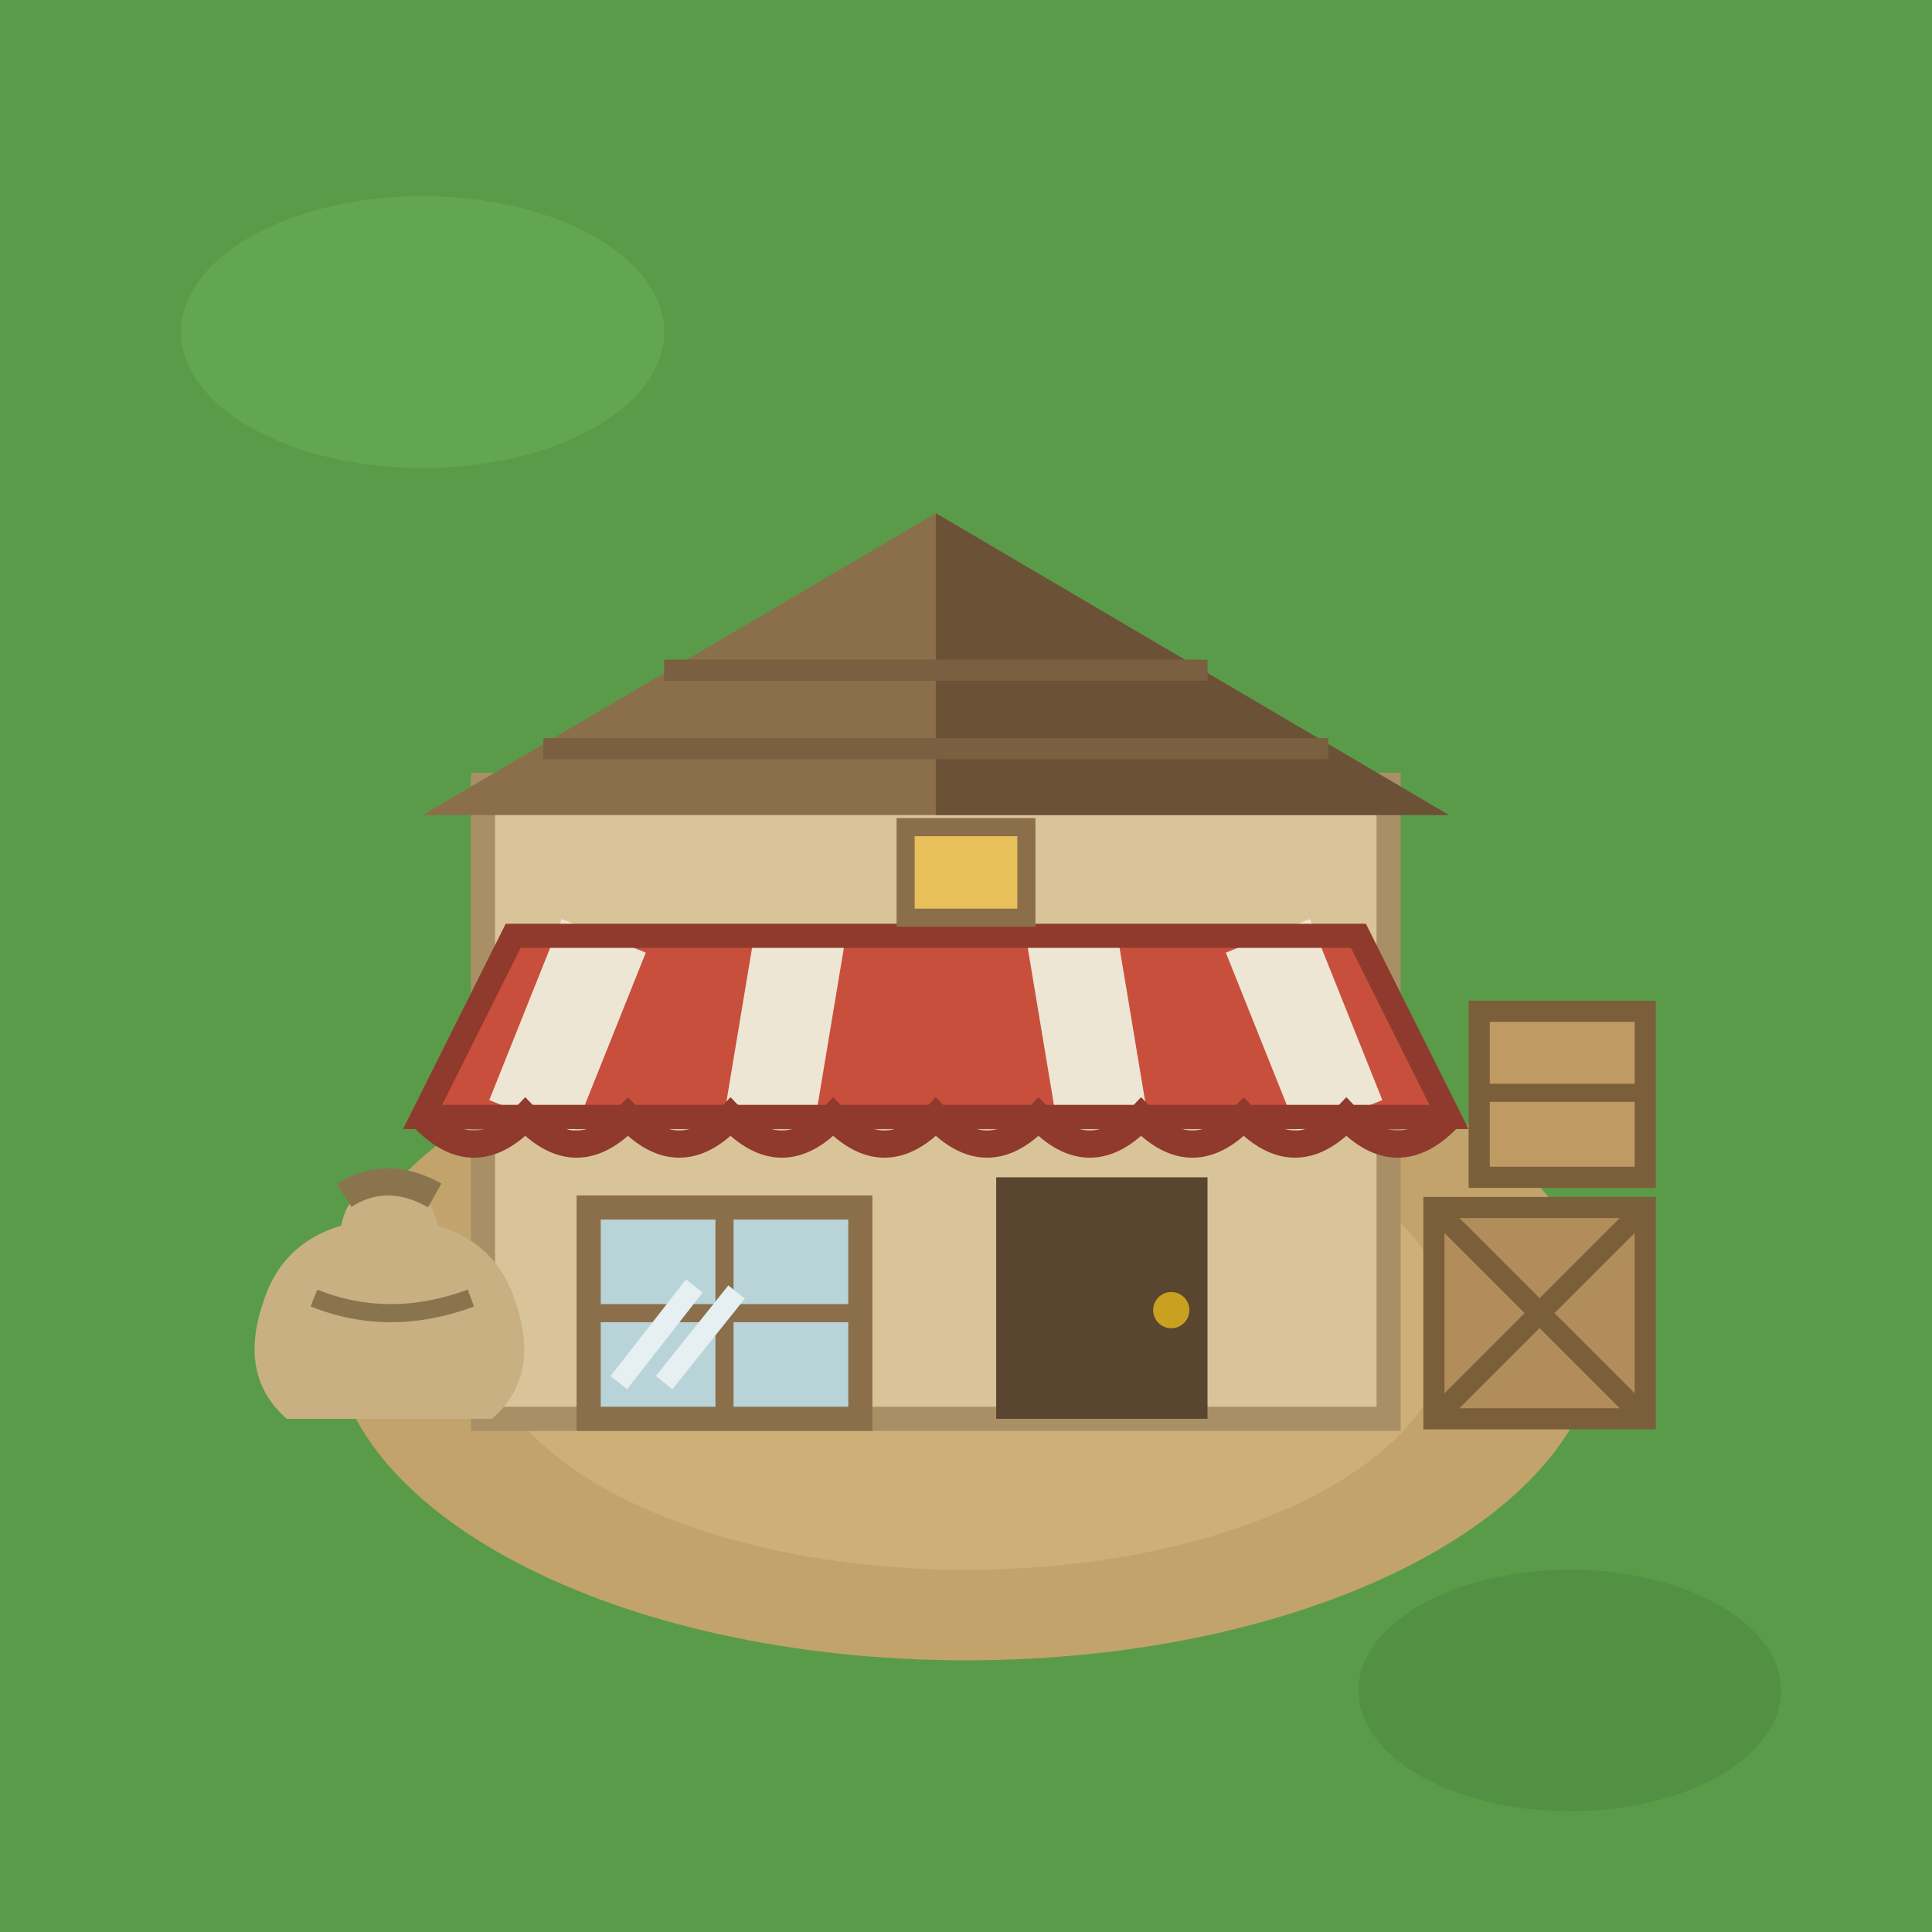
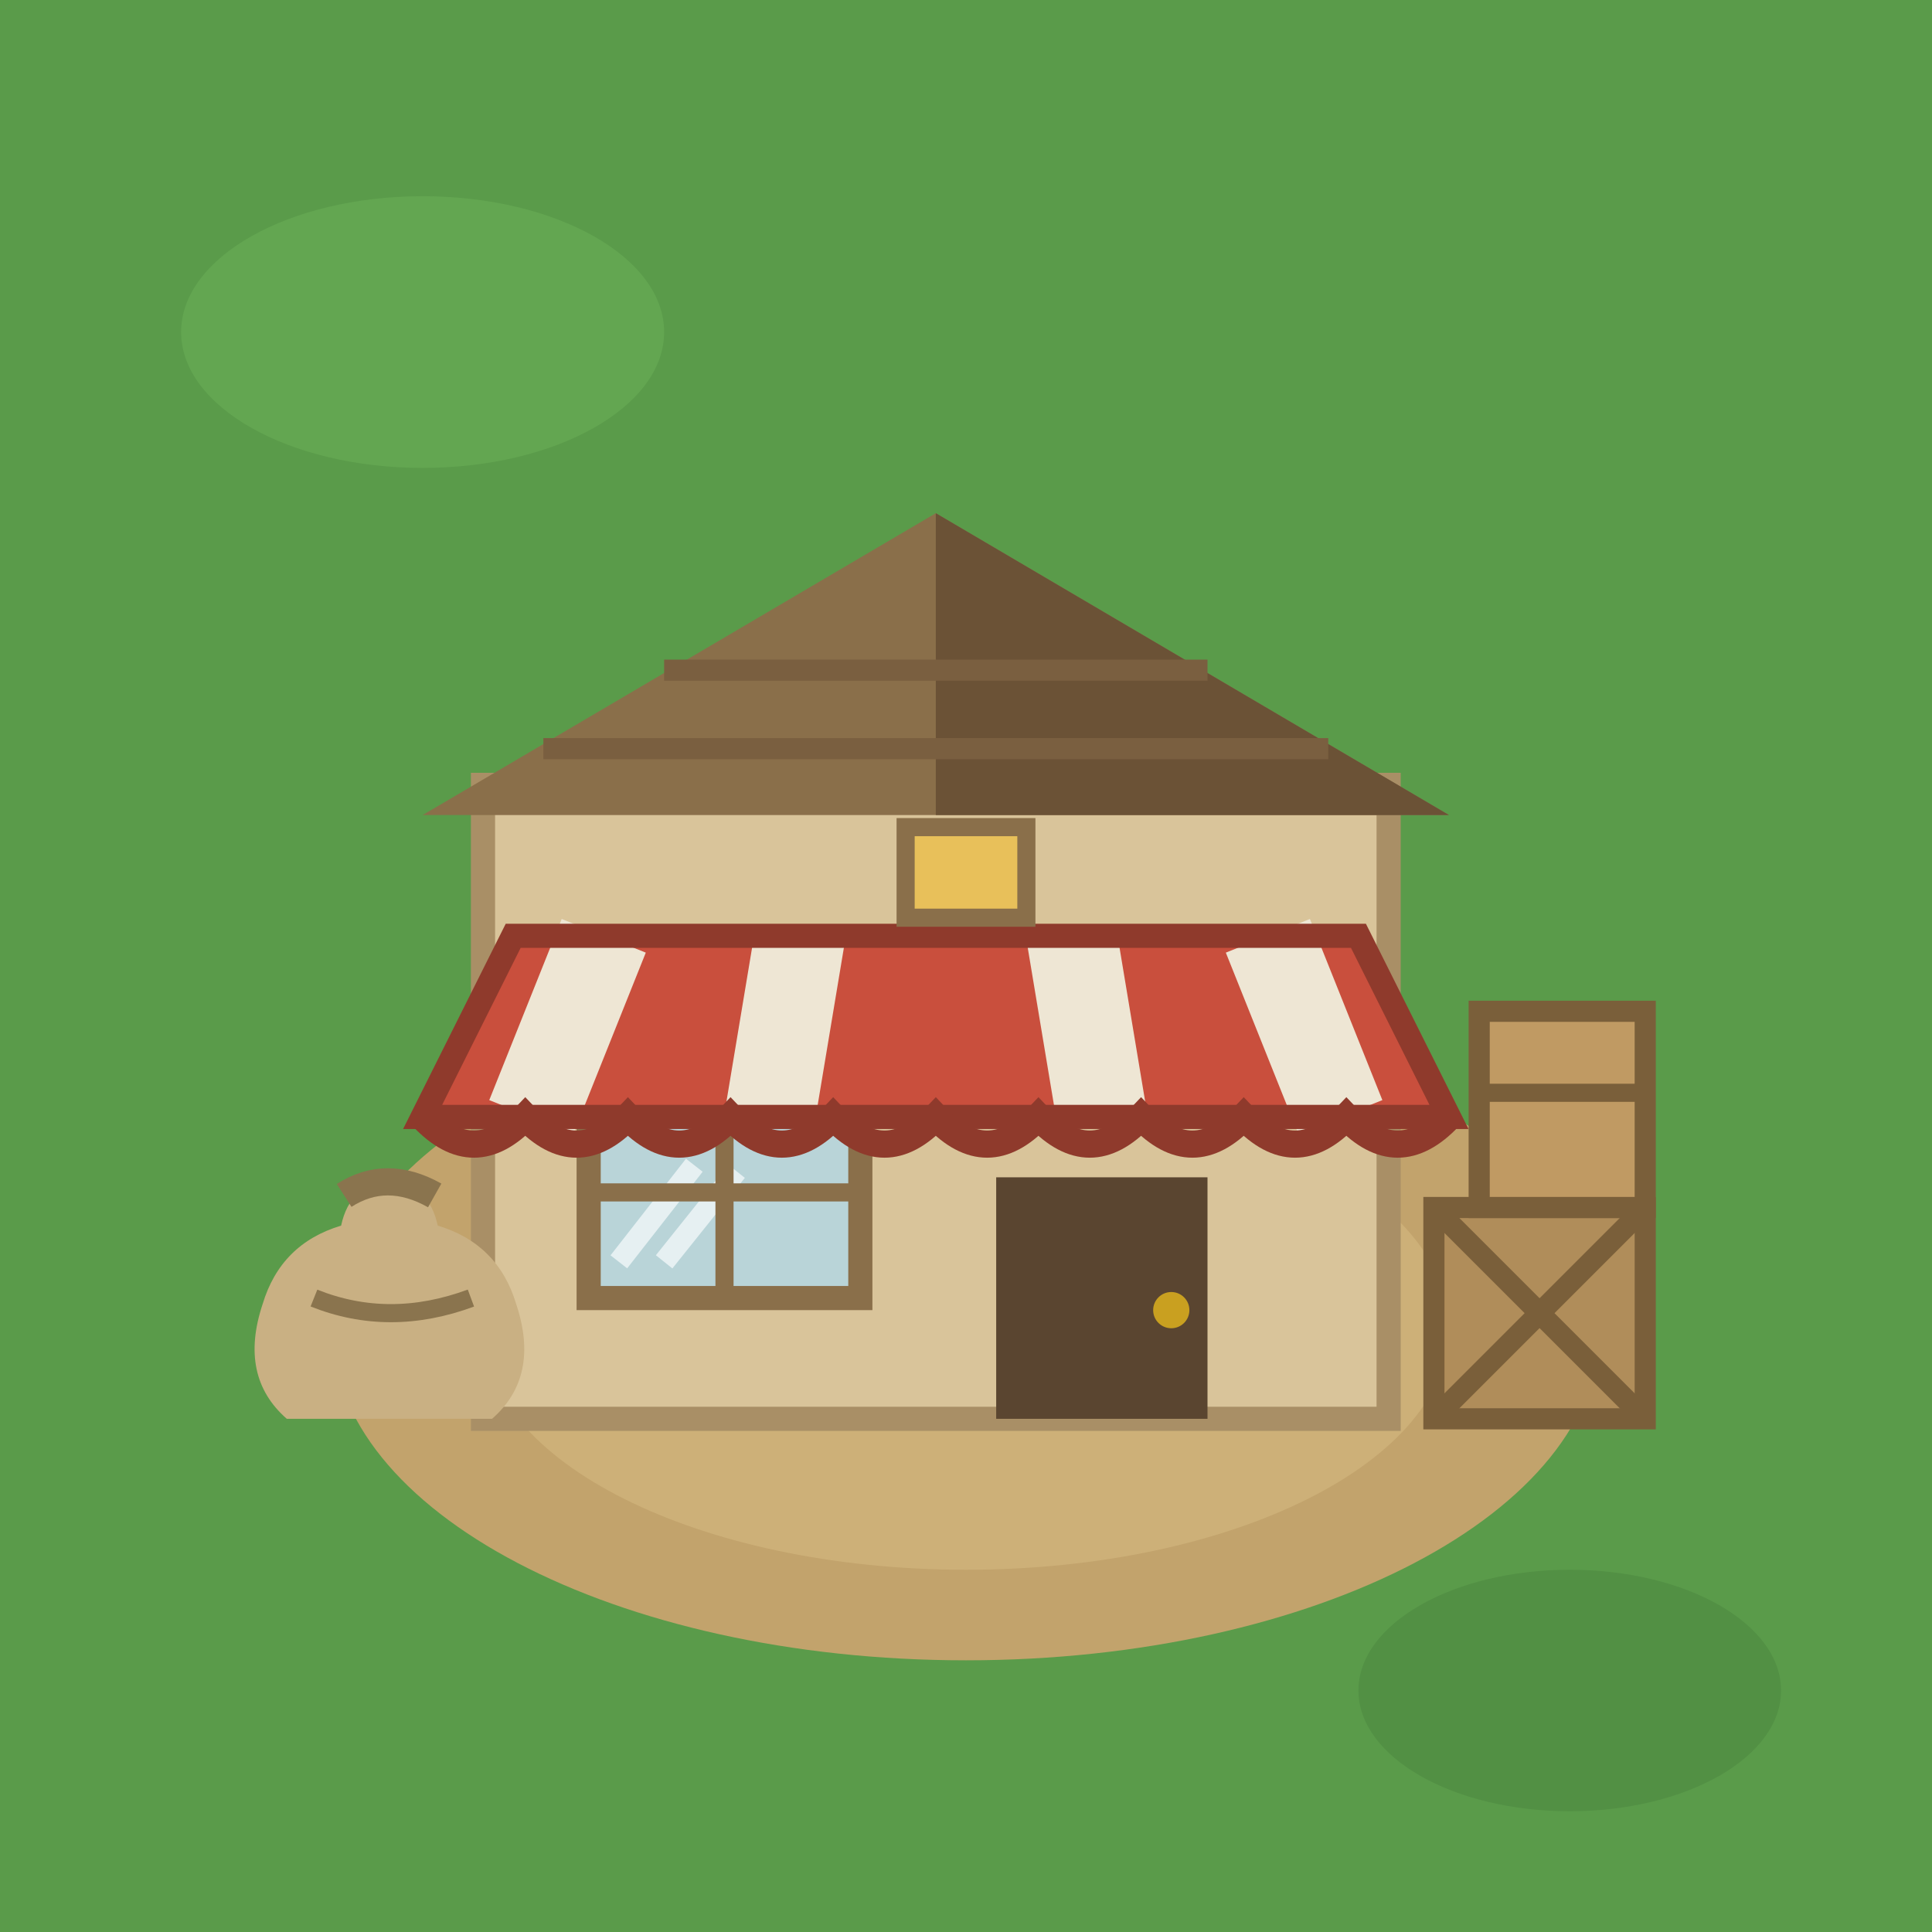
<svg xmlns="http://www.w3.org/2000/svg" viewBox="0 0 64 64">
  <rect width="64" height="64" fill="#5a9b4a" />
  <ellipse cx="14" cy="11" rx="8" ry="4.5" fill="#63a651" />
  <ellipse cx="52" cy="56" rx="7" ry="4" fill="#529044" />
  <ellipse cx="32" cy="44" rx="21" ry="11" fill="#c2a36c" />
  <ellipse cx="32" cy="44" rx="16" ry="8" fill="#cdb078" />
  <rect x="16" y="26" width="30" height="21" fill="#d9c49a" stroke="#a98f66" stroke-width="0.8" />
  <polygon points="14,27 31,17 48,27" fill="#8a6f4a" />
  <polygon points="31,17 48,27 31,27" fill="#6b5236" />
  <path d="M18 24.8 L44 24.8 M22 22.2 L40 22.2" stroke="#7a5f40" stroke-width="0.7" fill="none" />
+   <rect x="19.5" y="36" width="9" height="7" fill="#b9d4d8" stroke="#8a6f4a" stroke-width="0.8" />
+   <path d="M20.5 41.8 L23 38.6 M22 41.8 L24.4 38.8" stroke="#e6f0f2" stroke-width="0.7" />
+   <path d="M24 36 V43 M19.5 39.5 H28.5" stroke="#8a6f4a" stroke-width="0.6" />
  <path d="M17 31 L45 31 L48 37 L14 37 Z" fill="#c94f3d" />
  <path d="M20 31 L17.6 37 M26.5 31 L25.5 37 M35.5 31 L36.5 37 M42 31 L44.4 37" stroke="#eee6d4" stroke-width="3" fill="none" />
  <path d="M17 31 L45 31 L48 37 L14 37 Z" fill="none" stroke="#8f3a2c" stroke-width="0.8" />
  <path d="M14 37 q1.7 1.8 3.4 0 q1.7 1.8 3.4 0 q1.7 1.8 3.4 0 q1.7 1.8 3.4 0 q1.7 1.8 3.4 0 q1.7 1.8 3.4 0 q1.7 1.8 3.4 0 q1.7 1.8 3.4 0 q1.7 1.8 3.4 0 q1.7 1.8 3.4 0" fill="none" stroke="#8f3a2c" stroke-width="0.9" />
-   <rect x="19.5" y="40" width="9" height="7" fill="#b9d4d8" stroke="#8a6f4a" stroke-width="0.8" />
-   <path d="M24 40 V47 M19.5 43.5 H28.5" stroke="#8a6f4a" stroke-width="0.6" />
-   <path d="M20.5 45.8 L23 42.6 M22 45.8 L24.4 42.8" stroke="#e6f0f2" stroke-width="0.7" />
  <rect x="33" y="39" width="7" height="8" fill="#5a4530" />
  <circle cx="38.8" cy="43.4" r="0.6" fill="#c9a020" />
  <rect x="30" y="27.4" width="4" height="3" fill="#e8c05a" stroke="#8a6f4a" stroke-width="0.6" />
  <g>
    <rect x="47.5" y="40" width="7" height="7" fill="#b08d5a" stroke="#7a5f3a" stroke-width="0.7" />
    <path d="M47.5 40 L54.5 47 M54.5 40 L47.5 47" stroke="#7a5f3a" stroke-width="0.7" />
-     <rect x="49" y="33.5" width="5.5" height="5.5" fill="#c09a63" stroke="#7a5f3a" stroke-width="0.7" />
+     <rect x="49" y="33.5" width="5.5" height="6.5" fill="#c09a63" stroke="#7a5f3a" stroke-width="0.7" />
    <path d="M49 36.2 H54.5" stroke="#7a5f3a" stroke-width="0.6" />
  </g>
  <g>
    <path d="M9.5 47 q-1.6 -1.4 -0.8 -3.8 q0.6 -2 2.6 -2.6 q0.3 -1.4 1.6 -1.4 q1.3 0 1.6 1.4 q2 0.6 2.6 2.6 q0.8 2.4 -0.8 3.8 Z" fill="#c9b083" />
    <path d="M11.4 39.6 q1.4 -0.9 3 0" stroke="#8a744e" stroke-width="0.9" fill="none" />
    <path d="M10.4 43 q2.5 1 5.2 0" stroke="#8a744e" stroke-width="0.6" fill="none" />
  </g>
</svg>
